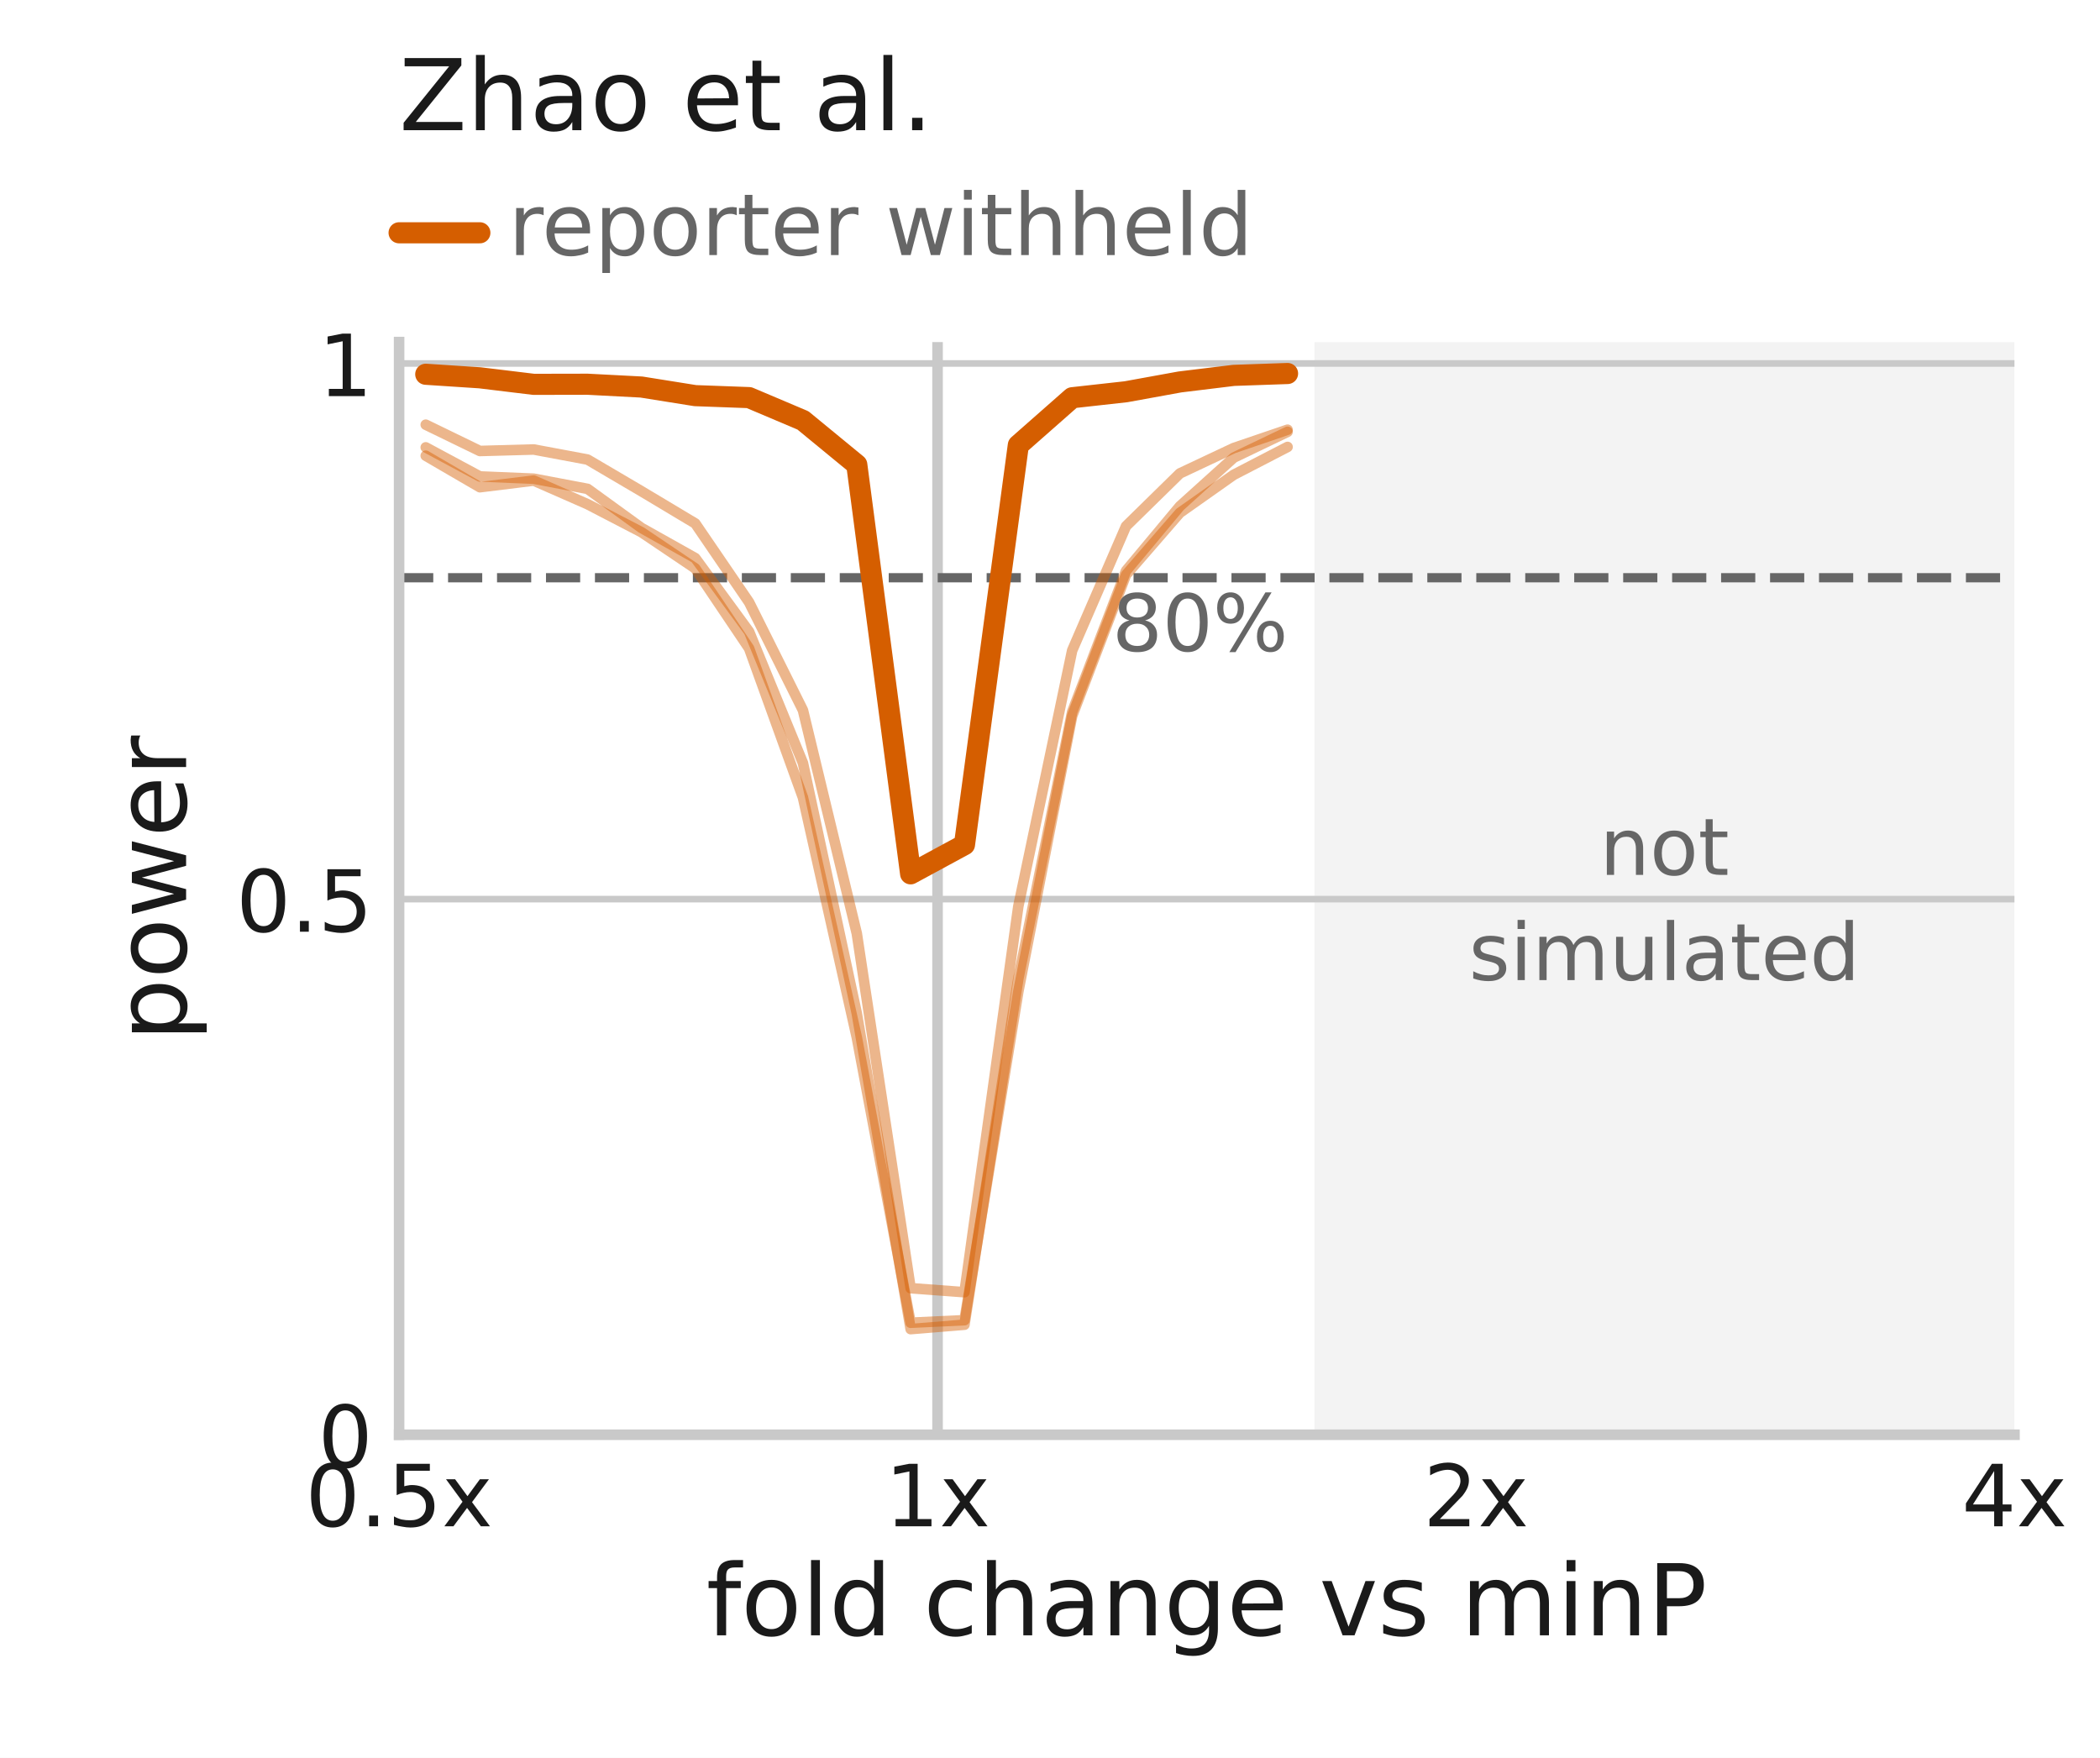
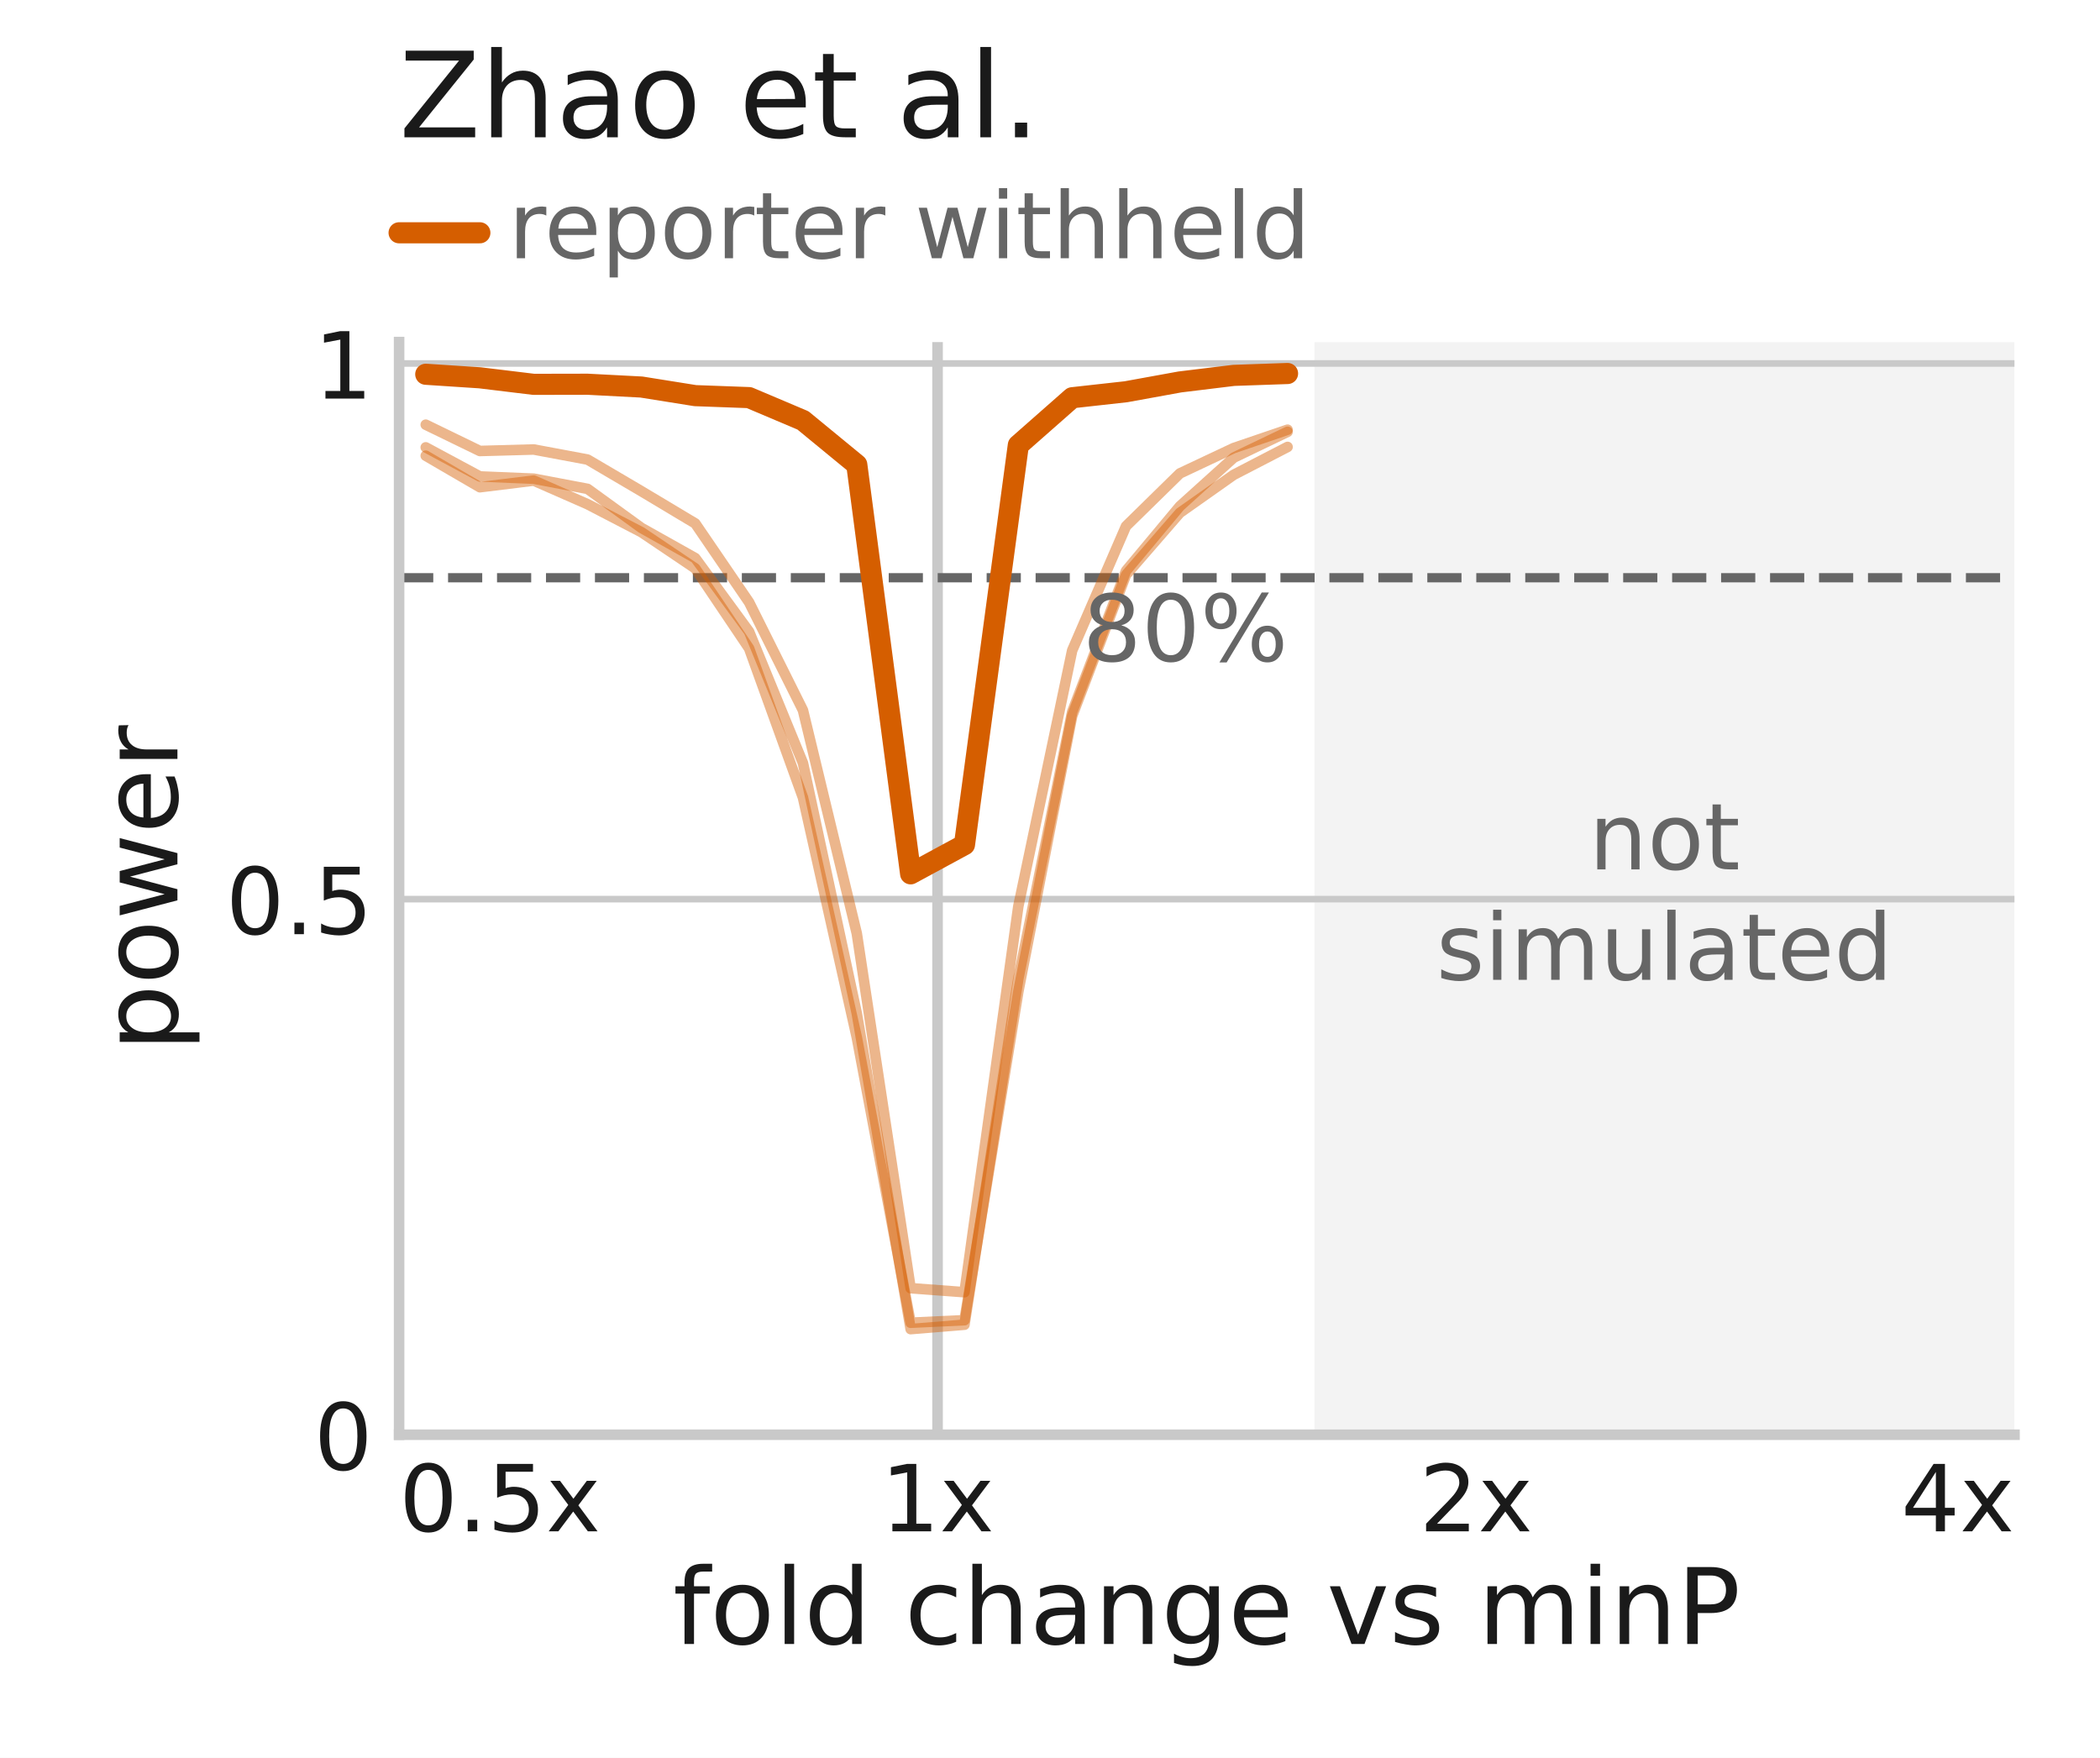
<svg xmlns="http://www.w3.org/2000/svg" width="159.12pt" height="133.2pt" viewBox="0 0 159.12 133.2" version="1.1">
  <defs>
    <style type="text/css">*{stroke-linejoin: round; stroke-linecap: butt}</style>
  </defs>
  <g id="figure_1">
    <g id="patch_1">
      <path d="M 0 133.2  L 159.12 133.2  L 159.12 0  L 0 0  z " style="fill: #ffffff" />
    </g>
    <g id="axes_1">
      <g id="patch_2">
        <path d="M 30.24 108.72  L 152.64 108.72  L 152.64 25.92  L 30.24 25.92  z " style="fill: #ffffff" />
      </g>
      <g id="patch_3">
-         <path d="M 99.6 108.72  L 152.64 108.72  L 152.64 25.92  L 99.6 25.92  z " clip-path="url(#p6021fe16fe)" style="fill: #c9c9c9; opacity: 0.22" />
+         <path d="M 99.6 108.72  L 152.64 108.72  L 152.64 25.92  L 99.6 25.92  z " clip-path="url(#p7f891cb47b)" style="fill: #c9c9c9; opacity: 0.22" />
      </g>
      <g id="matplotlib.axis_1">
        <g id="xtick_1">
          <g id="line2d_1" />
          <g id="text_1">
-             <text style="font-size: 6.5px; font-family: 'DejaVu Sans', 'Bitstream Vera Sans', 'Computer Modern Sans Serif', 'Lucida Grande', 'Verdana', 'Geneva', 'Lucid', 'Arial', 'Helvetica', 'Avant Garde', sans-serif; text-anchor: middle; fill: #1a1a1a" x="30.24" y="115.658" transform="rotate(-0 30.24 115.6585)">0.5x</text>
+             <text style="font-size: 7px; font-family: 'DejaVu Sans', 'Bitstream Vera Sans', 'Computer Modern Sans Serif', 'Lucida Grande', 'Verdana', 'Geneva', 'Lucid', 'Arial', 'Helvetica', 'Avant Garde', sans-serif; text-anchor: start; fill: #1a1a1a" x="30.24" y="116.039" transform="rotate(-0 30.24 116.0389)">0.5x</text>
          </g>
        </g>
        <g id="xtick_2">
          <g id="line2d_2" />
          <g id="text_2">
-             <text style="font-size: 6.5px; font-family: 'DejaVu Sans', 'Bitstream Vera Sans', 'Computer Modern Sans Serif', 'Lucida Grande', 'Verdana', 'Geneva', 'Lucid', 'Arial', 'Helvetica', 'Avant Garde', sans-serif; text-anchor: middle; fill: #1a1a1a" x="71.04" y="115.658" transform="rotate(-0 71.04 115.6585)">1x</text>
+             <text style="font-size: 7px; font-family: 'DejaVu Sans', 'Bitstream Vera Sans', 'Computer Modern Sans Serif', 'Lucida Grande', 'Verdana', 'Geneva', 'Lucid', 'Arial', 'Helvetica', 'Avant Garde', sans-serif; text-anchor: middle; fill: #1a1a1a" x="71.04" y="116.039" transform="rotate(-0 71.04 116.0389)">1x</text>
          </g>
        </g>
        <g id="xtick_3">
          <g id="line2d_3" />
          <g id="text_3">
-             <text style="font-size: 6.5px; font-family: 'DejaVu Sans', 'Bitstream Vera Sans', 'Computer Modern Sans Serif', 'Lucida Grande', 'Verdana', 'Geneva', 'Lucid', 'Arial', 'Helvetica', 'Avant Garde', sans-serif; text-anchor: middle; fill: #1a1a1a" x="111.84" y="115.658" transform="rotate(-0 111.84 115.6585)">2x</text>
+             <text style="font-size: 7px; font-family: 'DejaVu Sans', 'Bitstream Vera Sans', 'Computer Modern Sans Serif', 'Lucida Grande', 'Verdana', 'Geneva', 'Lucid', 'Arial', 'Helvetica', 'Avant Garde', sans-serif; text-anchor: middle; fill: #1a1a1a" x="111.84" y="116.039" transform="rotate(-0 111.84 116.0389)">2x</text>
          </g>
        </g>
        <g id="xtick_4">
          <g id="line2d_4" />
          <g id="text_4">
-             <text style="font-size: 6.5px; font-family: 'DejaVu Sans', 'Bitstream Vera Sans', 'Computer Modern Sans Serif', 'Lucida Grande', 'Verdana', 'Geneva', 'Lucid', 'Arial', 'Helvetica', 'Avant Garde', sans-serif; text-anchor: middle; fill: #1a1a1a" x="152.64" y="115.658" transform="rotate(-0 152.64 115.6585)">4x</text>
+             <text style="font-size: 7px; font-family: 'DejaVu Sans', 'Bitstream Vera Sans', 'Computer Modern Sans Serif', 'Lucida Grande', 'Verdana', 'Geneva', 'Lucid', 'Arial', 'Helvetica', 'Avant Garde', sans-serif; text-anchor: end; fill: #1a1a1a" x="152.64" y="116.039" transform="rotate(-0 152.64 116.0389)">4x</text>
          </g>
        </g>
        <g id="text_5">
-           <text style="font-size: 7.5px; font-family: 'DejaVu Sans', 'Bitstream Vera Sans', 'Computer Modern Sans Serif', 'Lucida Grande', 'Verdana', 'Geneva', 'Lucid', 'Arial', 'Helvetica', 'Avant Garde', sans-serif; text-anchor: middle; fill: #1a1a1a" x="91.44" y="123.919" transform="rotate(-0 91.44 123.9188)">fold change vs minP</text>
+           <text style="font-size: 8px; font-family: 'DejaVu Sans', 'Bitstream Vera Sans', 'Computer Modern Sans Serif', 'Lucida Grande', 'Verdana', 'Geneva', 'Lucid', 'Arial', 'Helvetica', 'Avant Garde', sans-serif; text-anchor: middle; fill: #1a1a1a" x="91.44" y="124.573" transform="rotate(-0 91.44 124.5734)">fold change vs minP</text>
        </g>
      </g>
      <g id="matplotlib.axis_2">
        <g id="ytick_1">
          <g id="line2d_5">
-             <path d="M 30.24 108.72  L 152.64 108.72  " clip-path="url(#p6021fe16fe)" style="fill: none; stroke: #c9c9c9; stroke-width: 0.5; stroke-linecap: square" />
+             <path d="M 30.24 108.72  L 152.64 108.72  " clip-path="url(#p7f891cb47b)" style="fill: none; stroke: #c9c9c9; stroke-width: 0.5; stroke-linecap: square" />
          </g>
          <g id="line2d_6" />
          <g id="text_6">
-             <text style="font-size: 6.5px; font-family: 'DejaVu Sans', 'Bitstream Vera Sans', 'Computer Modern Sans Serif', 'Lucida Grande', 'Verdana', 'Geneva', 'Lucid', 'Arial', 'Helvetica', 'Avant Garde', sans-serif; text-anchor: end; fill: #1a1a1a" x="28.24" y="111.189" transform="rotate(-0 28.24 111.1892)">0</text>
+             <text style="font-size: 7px; font-family: 'DejaVu Sans', 'Bitstream Vera Sans', 'Computer Modern Sans Serif', 'Lucida Grande', 'Verdana', 'Geneva', 'Lucid', 'Arial', 'Helvetica', 'Avant Garde', sans-serif; text-anchor: end; fill: #1a1a1a" x="28.24" y="111.379" transform="rotate(-0 28.24 111.3795)">0</text>
          </g>
        </g>
        <g id="ytick_2">
          <g id="line2d_7">
-             <path d="M 30.24 68.132  L 152.64 68.132  " clip-path="url(#p6021fe16fe)" style="fill: none; stroke: #c9c9c9; stroke-width: 0.5; stroke-linecap: square" />
+             <path d="M 30.24 68.132  L 152.64 68.132  " clip-path="url(#p7f891cb47b)" style="fill: none; stroke: #c9c9c9; stroke-width: 0.5; stroke-linecap: square" />
          </g>
          <g id="line2d_8" />
          <g id="text_7">
-             <text style="font-size: 6.5px; font-family: 'DejaVu Sans', 'Bitstream Vera Sans', 'Computer Modern Sans Serif', 'Lucida Grande', 'Verdana', 'Geneva', 'Lucid', 'Arial', 'Helvetica', 'Avant Garde', sans-serif; text-anchor: end; fill: #1a1a1a" x="28.24" y="70.601" transform="rotate(-0 28.24 70.601)">0.5</text>
+             <text style="font-size: 7px; font-family: 'DejaVu Sans', 'Bitstream Vera Sans', 'Computer Modern Sans Serif', 'Lucida Grande', 'Verdana', 'Geneva', 'Lucid', 'Arial', 'Helvetica', 'Avant Garde', sans-serif; text-anchor: end; fill: #1a1a1a" x="28.24" y="70.791" transform="rotate(-0 28.24 70.79122)">0.5</text>
          </g>
        </g>
        <g id="ytick_3">
          <g id="line2d_9">
-             <path d="M 30.24 27.544  L 152.64 27.544  " clip-path="url(#p6021fe16fe)" style="fill: none; stroke: #c9c9c9; stroke-width: 0.5; stroke-linecap: square" />
+             <path d="M 30.24 27.544  L 152.64 27.544  " clip-path="url(#p7f891cb47b)" style="fill: none; stroke: #c9c9c9; stroke-width: 0.5; stroke-linecap: square" />
          </g>
          <g id="line2d_10" />
          <g id="text_8">
-             <text style="font-size: 6.5px; font-family: 'DejaVu Sans', 'Bitstream Vera Sans', 'Computer Modern Sans Serif', 'Lucida Grande', 'Verdana', 'Geneva', 'Lucid', 'Arial', 'Helvetica', 'Avant Garde', sans-serif; text-anchor: end; fill: #1a1a1a" x="28.24" y="30.013" transform="rotate(-0 28.24 30.01277)">1</text>
+             <text style="font-size: 7px; font-family: 'DejaVu Sans', 'Bitstream Vera Sans', 'Computer Modern Sans Serif', 'Lucida Grande', 'Verdana', 'Geneva', 'Lucid', 'Arial', 'Helvetica', 'Avant Garde', sans-serif; text-anchor: end; fill: #1a1a1a" x="28.24" y="30.203" transform="rotate(-0 28.24 30.20298)">1</text>
          </g>
        </g>
        <g id="text_9">
-           <text style="font-size: 7.5px; font-family: 'DejaVu Sans', 'Bitstream Vera Sans', 'Computer Modern Sans Serif', 'Lucida Grande', 'Verdana', 'Geneva', 'Lucid', 'Arial', 'Helvetica', 'Avant Garde', sans-serif; text-anchor: middle; fill: #1a1a1a" x="14.101" y="67.32" transform="rotate(-90 14.10121 67.32)">power</text>
+           <text style="font-size: 8px; font-family: 'DejaVu Sans', 'Bitstream Vera Sans', 'Computer Modern Sans Serif', 'Lucida Grande', 'Verdana', 'Geneva', 'Lucid', 'Arial', 'Helvetica', 'Avant Garde', sans-serif; text-anchor: middle; fill: #1a1a1a" x="13.444" y="67.32" transform="rotate(-90 13.44406 67.32)">power</text>
        </g>
      </g>
      <g id="text_10">
-         <text style="font-size: 6px; font-family: 'DejaVu Sans', 'Bitstream Vera Sans', 'Computer Modern Sans Serif', 'Lucida Grande', 'Verdana', 'Geneva', 'Lucid', 'Arial', 'Helvetica', 'Avant Garde', sans-serif; fill: #666666" transform="translate(121.207 66.29567)">not</text>
-         <text style="font-size: 6px; font-family: 'DejaVu Sans', 'Bitstream Vera Sans', 'Computer Modern Sans Serif', 'Lucida Grande', 'Verdana', 'Geneva', 'Lucid', 'Arial', 'Helvetica', 'Avant Garde', sans-serif; fill: #666666" transform="translate(111.3019 74.26864)">simulated</text>
+         <text style="font-size: 7px; font-family: 'DejaVu Sans', 'Bitstream Vera Sans', 'Computer Modern Sans Serif', 'Lucida Grande', 'Verdana', 'Geneva', 'Lucid', 'Arial', 'Helvetica', 'Avant Garde', sans-serif; fill: #666666" transform="translate(120.3882 65.87815)">not</text>
+         <text style="font-size: 7px; font-family: 'DejaVu Sans', 'Bitstream Vera Sans', 'Computer Modern Sans Serif', 'Lucida Grande', 'Verdana', 'Geneva', 'Lucid', 'Arial', 'Helvetica', 'Avant Garde', sans-serif; fill: #666666" transform="translate(108.8322 74.24851)">simulated</text>
      </g>
      <g id="line2d_11">
-         <path d="M 71.04 108.72  L 71.04 25.92  " clip-path="url(#p6021fe16fe)" style="fill: none; stroke: #c9c9c9; stroke-width: 0.8; stroke-linecap: square" />
+         <path d="M 71.04 108.72  L 71.04 25.92  " clip-path="url(#p7f891cb47b)" style="fill: none; stroke: #c9c9c9; stroke-width: 0.8; stroke-linecap: square" />
      </g>
      <g id="line2d_12">
-         <path d="M 30.24 43.779  L 152.64 43.779  " clip-path="url(#p6021fe16fe)" style="fill: none; stroke-dasharray: 2.59,1.12; stroke-dashoffset: 0; stroke: #666666; stroke-width: 0.7" />
+         <path d="M 30.24 43.779  L 152.64 43.779  " clip-path="url(#p7f891cb47b)" style="fill: none; stroke-dasharray: 2.59,1.12; stroke-dashoffset: 0; stroke: #666666; stroke-width: 0.7" />
      </g>
      <g id="patch_4">
        <path d="M 30.24 108.72  L 30.24 25.92  " style="fill: none; stroke: #c9c9c9; stroke-width: 0.8; stroke-linejoin: miter; stroke-linecap: square" />
      </g>
      <g id="patch_5">
        <path d="M 30.24 108.72  L 152.64 108.72  " style="fill: none; stroke: #c9c9c9; stroke-width: 0.8; stroke-linejoin: miter; stroke-linecap: square" />
      </g>
      <g id="line2d_13">
-         <path d="M 32.26 34.533  L 36.36 36.919  L 40.44 36.417  L 44.52 38.207  L 48.6 40.325  L 52.68 43.073  L 56.76 49.135  L 60.84 60.436  L 64.92 78.611  L 69 100.232  L 73.08 100.04  L 77.16 75.146  L 81.24 54.253  L 85.32 43.561  L 89.4 38.859  L 93.48 35.979  L 97.56 33.868  " clip-path="url(#p6021fe16fe)" style="fill: none; stroke: #d55e00; stroke-opacity: 0.45; stroke-width: 0.8; stroke-linecap: round" />
+         <path d="M 32.26 34.533  L 36.36 36.919  L 40.44 36.417  L 44.52 38.207  L 48.6 40.325  L 52.68 43.073  L 56.76 49.135  L 60.84 60.436  L 64.92 78.611  L 69 100.232  L 73.08 100.04  L 77.16 75.146  L 81.24 54.253  L 85.32 43.561  L 89.4 38.859  L 93.48 35.979  L 97.56 33.868  " clip-path="url(#p7f891cb47b)" style="fill: none; stroke: #d55e00; stroke-opacity: 0.45; stroke-width: 0.8; stroke-linecap: round" />
      </g>
      <g id="line2d_14">
-         <path d="M 32.26 32.182  L 36.36 34.174  L 40.44 34.061  L 44.52 34.824  L 48.6 37.223  L 52.68 39.665  L 56.76 45.641  L 60.84 53.818  L 64.92 70.732  L 69 97.615  L 73.08 97.919  L 77.16 68.678  L 81.24 49.292  L 85.32 39.873  L 89.4 35.873  L 93.48 33.952  L 97.56 32.562  " clip-path="url(#p6021fe16fe)" style="fill: none; stroke: #d55e00; stroke-opacity: 0.45; stroke-width: 0.8; stroke-linecap: round" />
+         <path d="M 32.26 32.182  L 36.36 34.174  L 40.44 34.061  L 44.52 34.824  L 48.6 37.223  L 52.68 39.665  L 56.76 45.641  L 60.84 53.818  L 64.92 70.732  L 69 97.615  L 73.08 97.919  L 77.16 68.678  L 81.24 49.292  L 85.32 39.873  L 89.4 35.873  L 93.48 33.952  L 97.56 32.562  " clip-path="url(#p7f891cb47b)" style="fill: none; stroke: #d55e00; stroke-opacity: 0.45; stroke-width: 0.8; stroke-linecap: round" />
      </g>
      <g id="line2d_15">
-         <path d="M 32.26 33.9  L 36.36 36.103  L 40.44 36.273  L 44.52 37.045  L 48.6 40.003  L 52.68 42.291  L 56.76 47.865  L 60.84 57.818  L 64.92 76.787  L 69 100.716  L 73.08 100.381  L 77.16 74.166  L 81.24 53.946  L 85.32 43.257  L 89.4 38.362  L 93.48 34.68  L 97.56 32.722  " clip-path="url(#p6021fe16fe)" style="fill: none; stroke: #d55e00; stroke-opacity: 0.45; stroke-width: 0.8; stroke-linecap: round" />
+         <path d="M 32.26 33.9  L 36.36 36.103  L 40.44 36.273  L 44.52 37.045  L 48.6 40.003  L 52.68 42.291  L 56.76 47.865  L 60.84 57.818  L 64.92 76.787  L 69 100.716  L 73.08 100.381  L 77.16 74.166  L 81.24 53.946  L 85.32 43.257  L 89.4 38.362  L 93.48 34.68  L 97.56 32.722  " clip-path="url(#p7f891cb47b)" style="fill: none; stroke: #d55e00; stroke-opacity: 0.45; stroke-width: 0.8; stroke-linecap: round" />
      </g>
      <g id="text_11">
-         <text style="font-size: 6px; font-family: 'DejaVu Sans', 'Bitstream Vera Sans', 'Computer Modern Sans Serif', 'Lucida Grande', 'Verdana', 'Geneva', 'Lucid', 'Arial', 'Helvetica', 'Avant Garde', sans-serif; text-anchor: end; fill: #666666" x="97.6" y="49.337" transform="rotate(-0 97.6 49.33742)">80%</text>
+         <text style="font-size: 7px; font-family: 'DejaVu Sans', 'Bitstream Vera Sans', 'Computer Modern Sans Serif', 'Lucida Grande', 'Verdana', 'Geneva', 'Lucid', 'Arial', 'Helvetica', 'Avant Garde', sans-serif; text-anchor: end; fill: #666666" x="97.6" y="50.098" transform="rotate(-0 97.6 50.09773)">80%</text>
      </g>
      <g id="line2d_16">
-         <path d="M 32.26 28.36  L 36.36 28.629  L 40.44 29.124  L 44.52 29.116  L 48.6 29.328  L 52.68 29.98  L 56.76 30.129  L 60.84 31.857  L 64.92 35.21  L 69 66.216  L 73.08 64.006  L 77.16 33.732  L 81.24 30.139  L 85.32 29.685  L 89.4 28.943  L 93.48 28.445  L 97.56 28.303  " clip-path="url(#p6021fe16fe)" style="fill: none; stroke: #d55e00; stroke-width: 1.6; stroke-linecap: round" />
+         <path d="M 32.26 28.36  L 36.36 28.629  L 40.44 29.124  L 44.52 29.116  L 48.6 29.328  L 52.68 29.98  L 56.76 30.129  L 60.84 31.857  L 64.92 35.21  L 69 66.216  L 73.08 64.006  L 77.16 33.732  L 81.24 30.139  L 85.32 29.685  L 89.4 28.943  L 93.48 28.445  L 97.56 28.303  " clip-path="url(#p7f891cb47b)" style="fill: none; stroke: #d55e00; stroke-width: 1.6; stroke-linecap: round" />
      </g>
    </g>
    <g id="line2d_17">
      <path d="M 30.24 17.64  L 36.36 17.64  " style="fill: none; stroke: #d55e00; stroke-width: 1.6; stroke-linecap: round" />
    </g>
    <g id="text_12">
-       <text style="font-size: 7.5px; font-family: 'DejaVu Sans', 'Bitstream Vera Sans', 'Computer Modern Sans Serif', 'Lucida Grande', 'Verdana', 'Geneva', 'Lucid', 'Arial', 'Helvetica', 'Avant Garde', sans-serif; text-anchor: start; fill: #1a1a1a" x="30.24" y="9.869" transform="rotate(-0 30.24 9.868535)">Zhao et al.</text>
+       <text style="font-size: 9px; font-family: 'DejaVu Sans', 'Bitstream Vera Sans', 'Computer Modern Sans Serif', 'Lucida Grande', 'Verdana', 'Geneva', 'Lucid', 'Arial', 'Helvetica', 'Avant Garde', sans-serif; text-anchor: start; fill: #1a1a1a" x="30.24" y="10.403" transform="rotate(-0 30.24 10.40344)">Zhao et al.</text>
    </g>
    <g id="text_13">
-       <text style="font-size: 6.5px; font-family: 'DejaVu Sans', 'Bitstream Vera Sans', 'Computer Modern Sans Serif', 'Lucida Grande', 'Verdana', 'Geneva', 'Lucid', 'Arial', 'Helvetica', 'Avant Garde', sans-serif; text-anchor: start; fill: #666666" x="38.52" y="19.329" transform="rotate(-0 38.52 19.32873)">reporter withheld</text>
+       <text style="font-size: 7px; font-family: 'DejaVu Sans', 'Bitstream Vera Sans', 'Computer Modern Sans Serif', 'Lucida Grande', 'Verdana', 'Geneva', 'Lucid', 'Arial', 'Helvetica', 'Avant Garde', sans-serif; text-anchor: start; fill: #666666" x="38.52" y="19.572" transform="rotate(-0 38.52 19.57156)">reporter withheld</text>
    </g>
  </g>
  <defs>
-     <clipPath id="p6021fe16fe">
+     <clipPath id="p7f891cb47b">
      <rect x="30.24" y="25.92" width="122.4" height="82.8" />
    </clipPath>
  </defs>
</svg>
